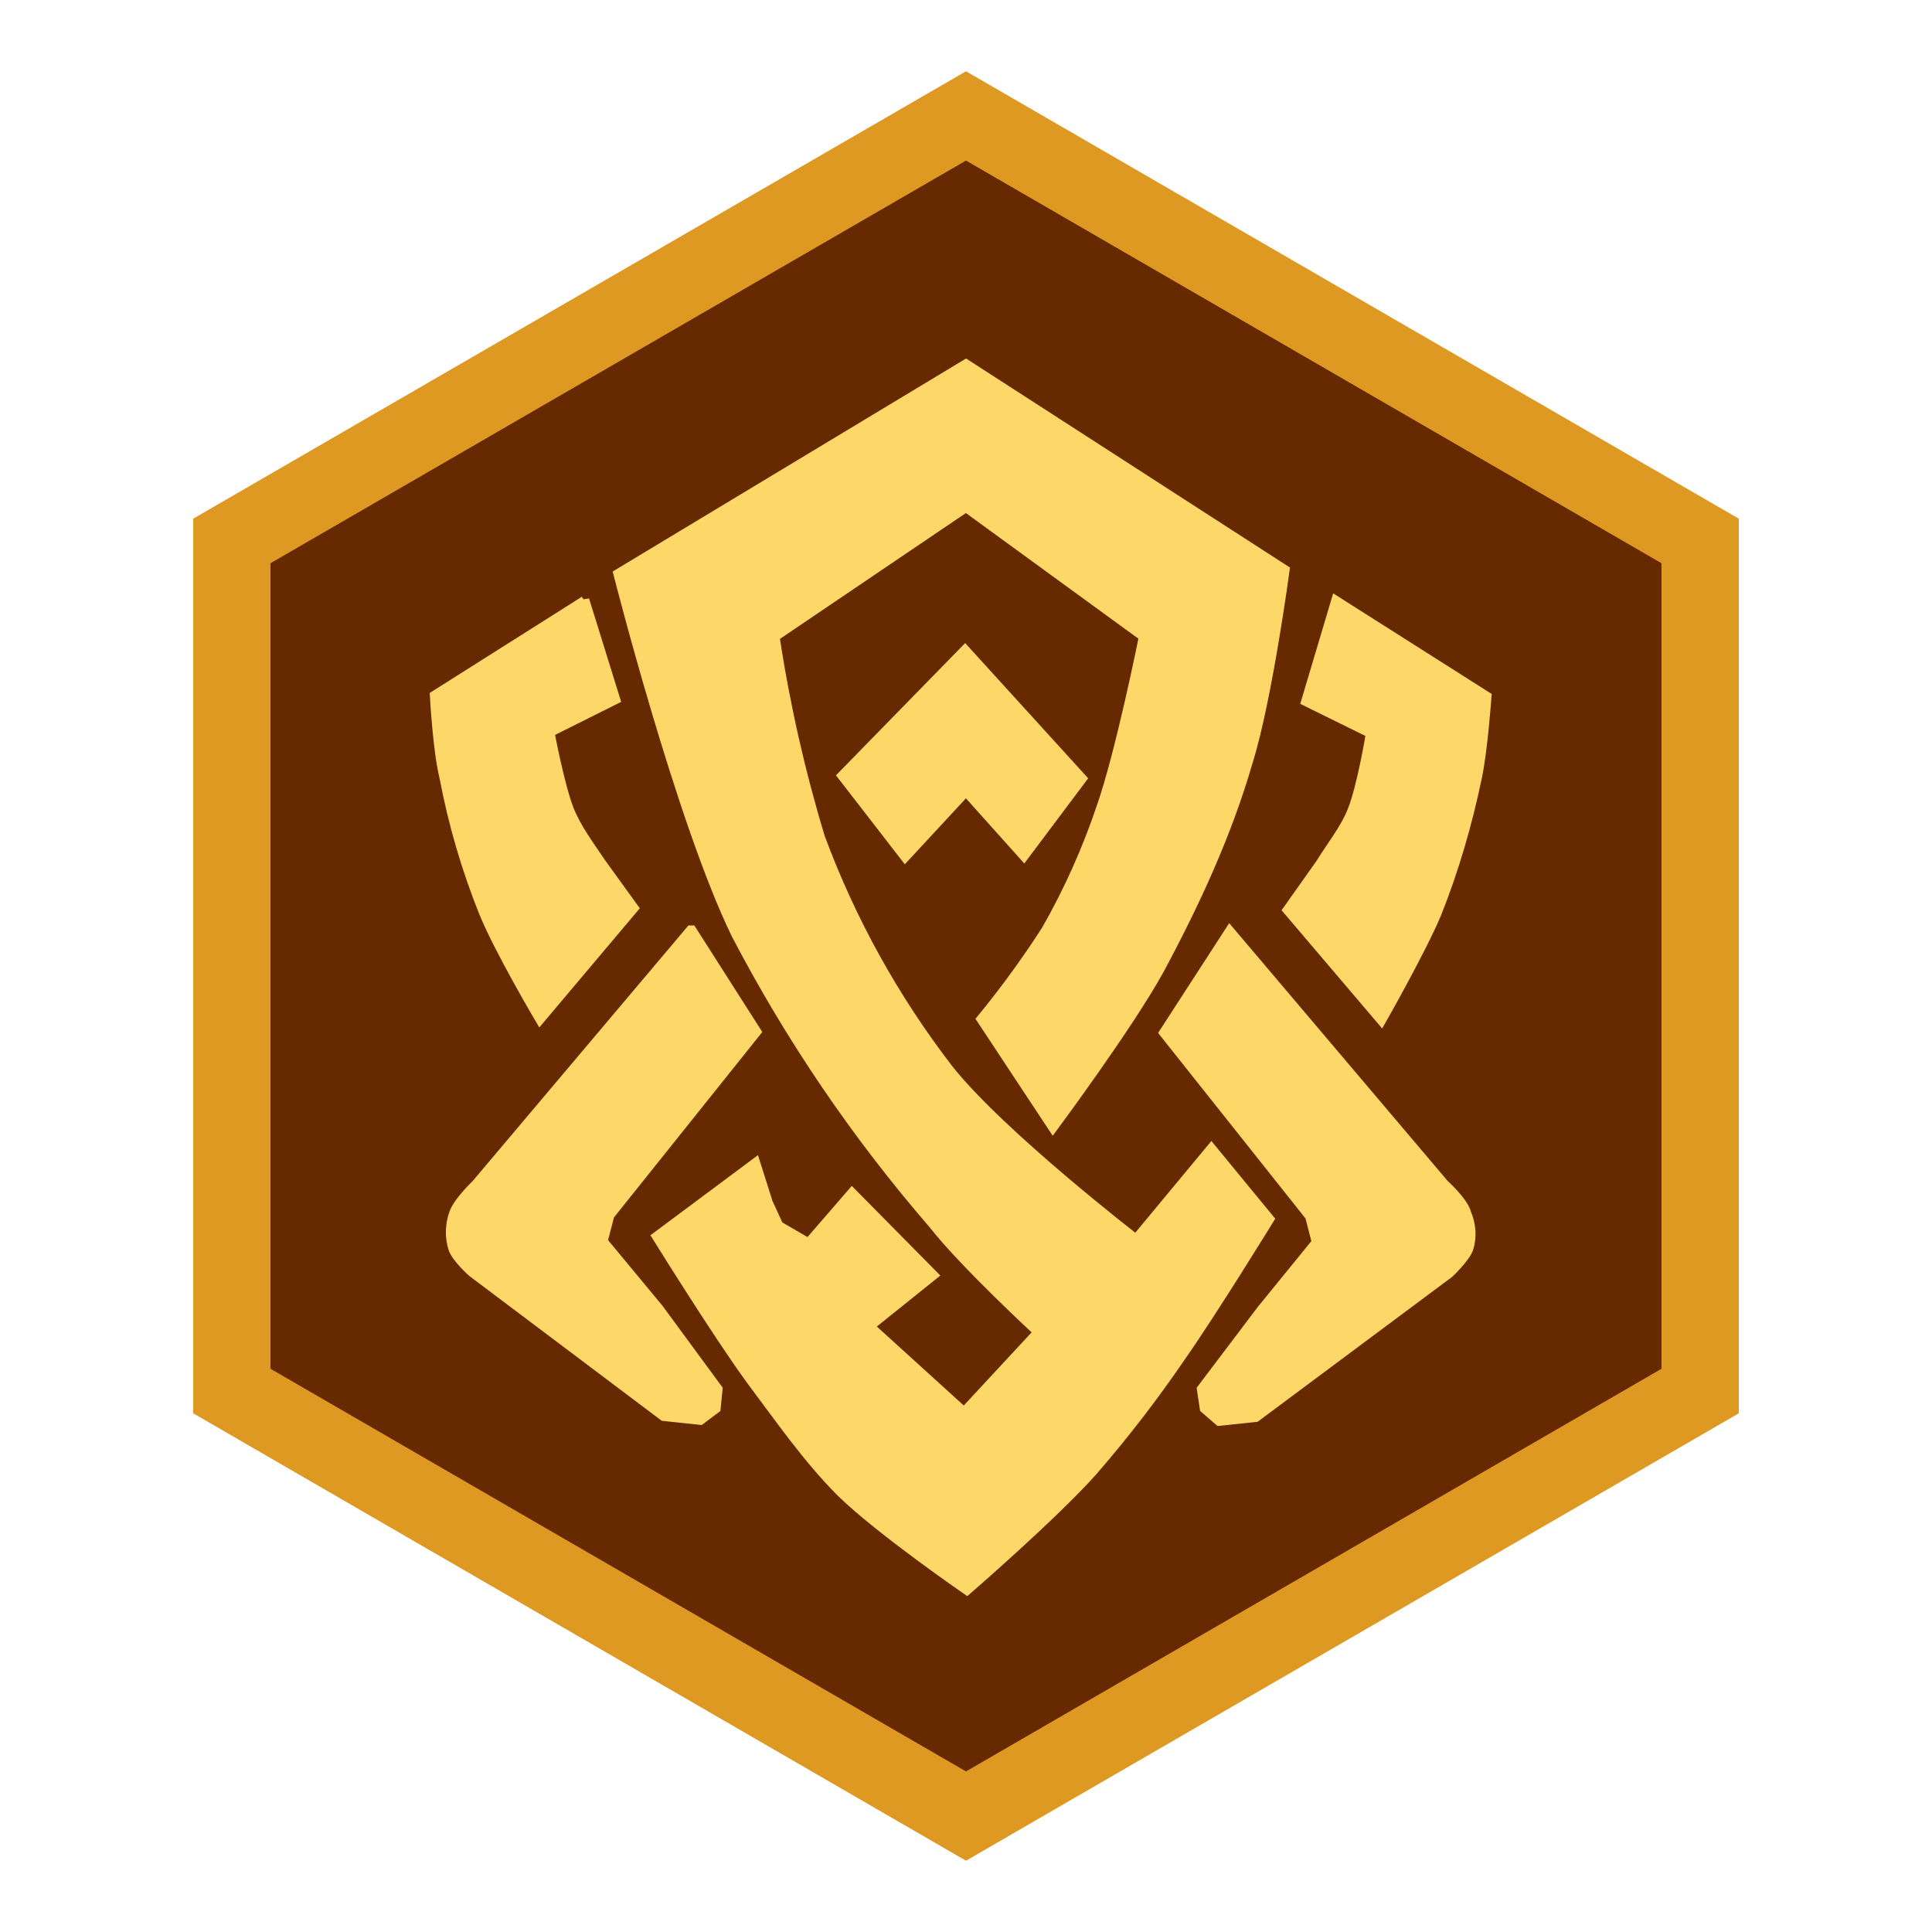
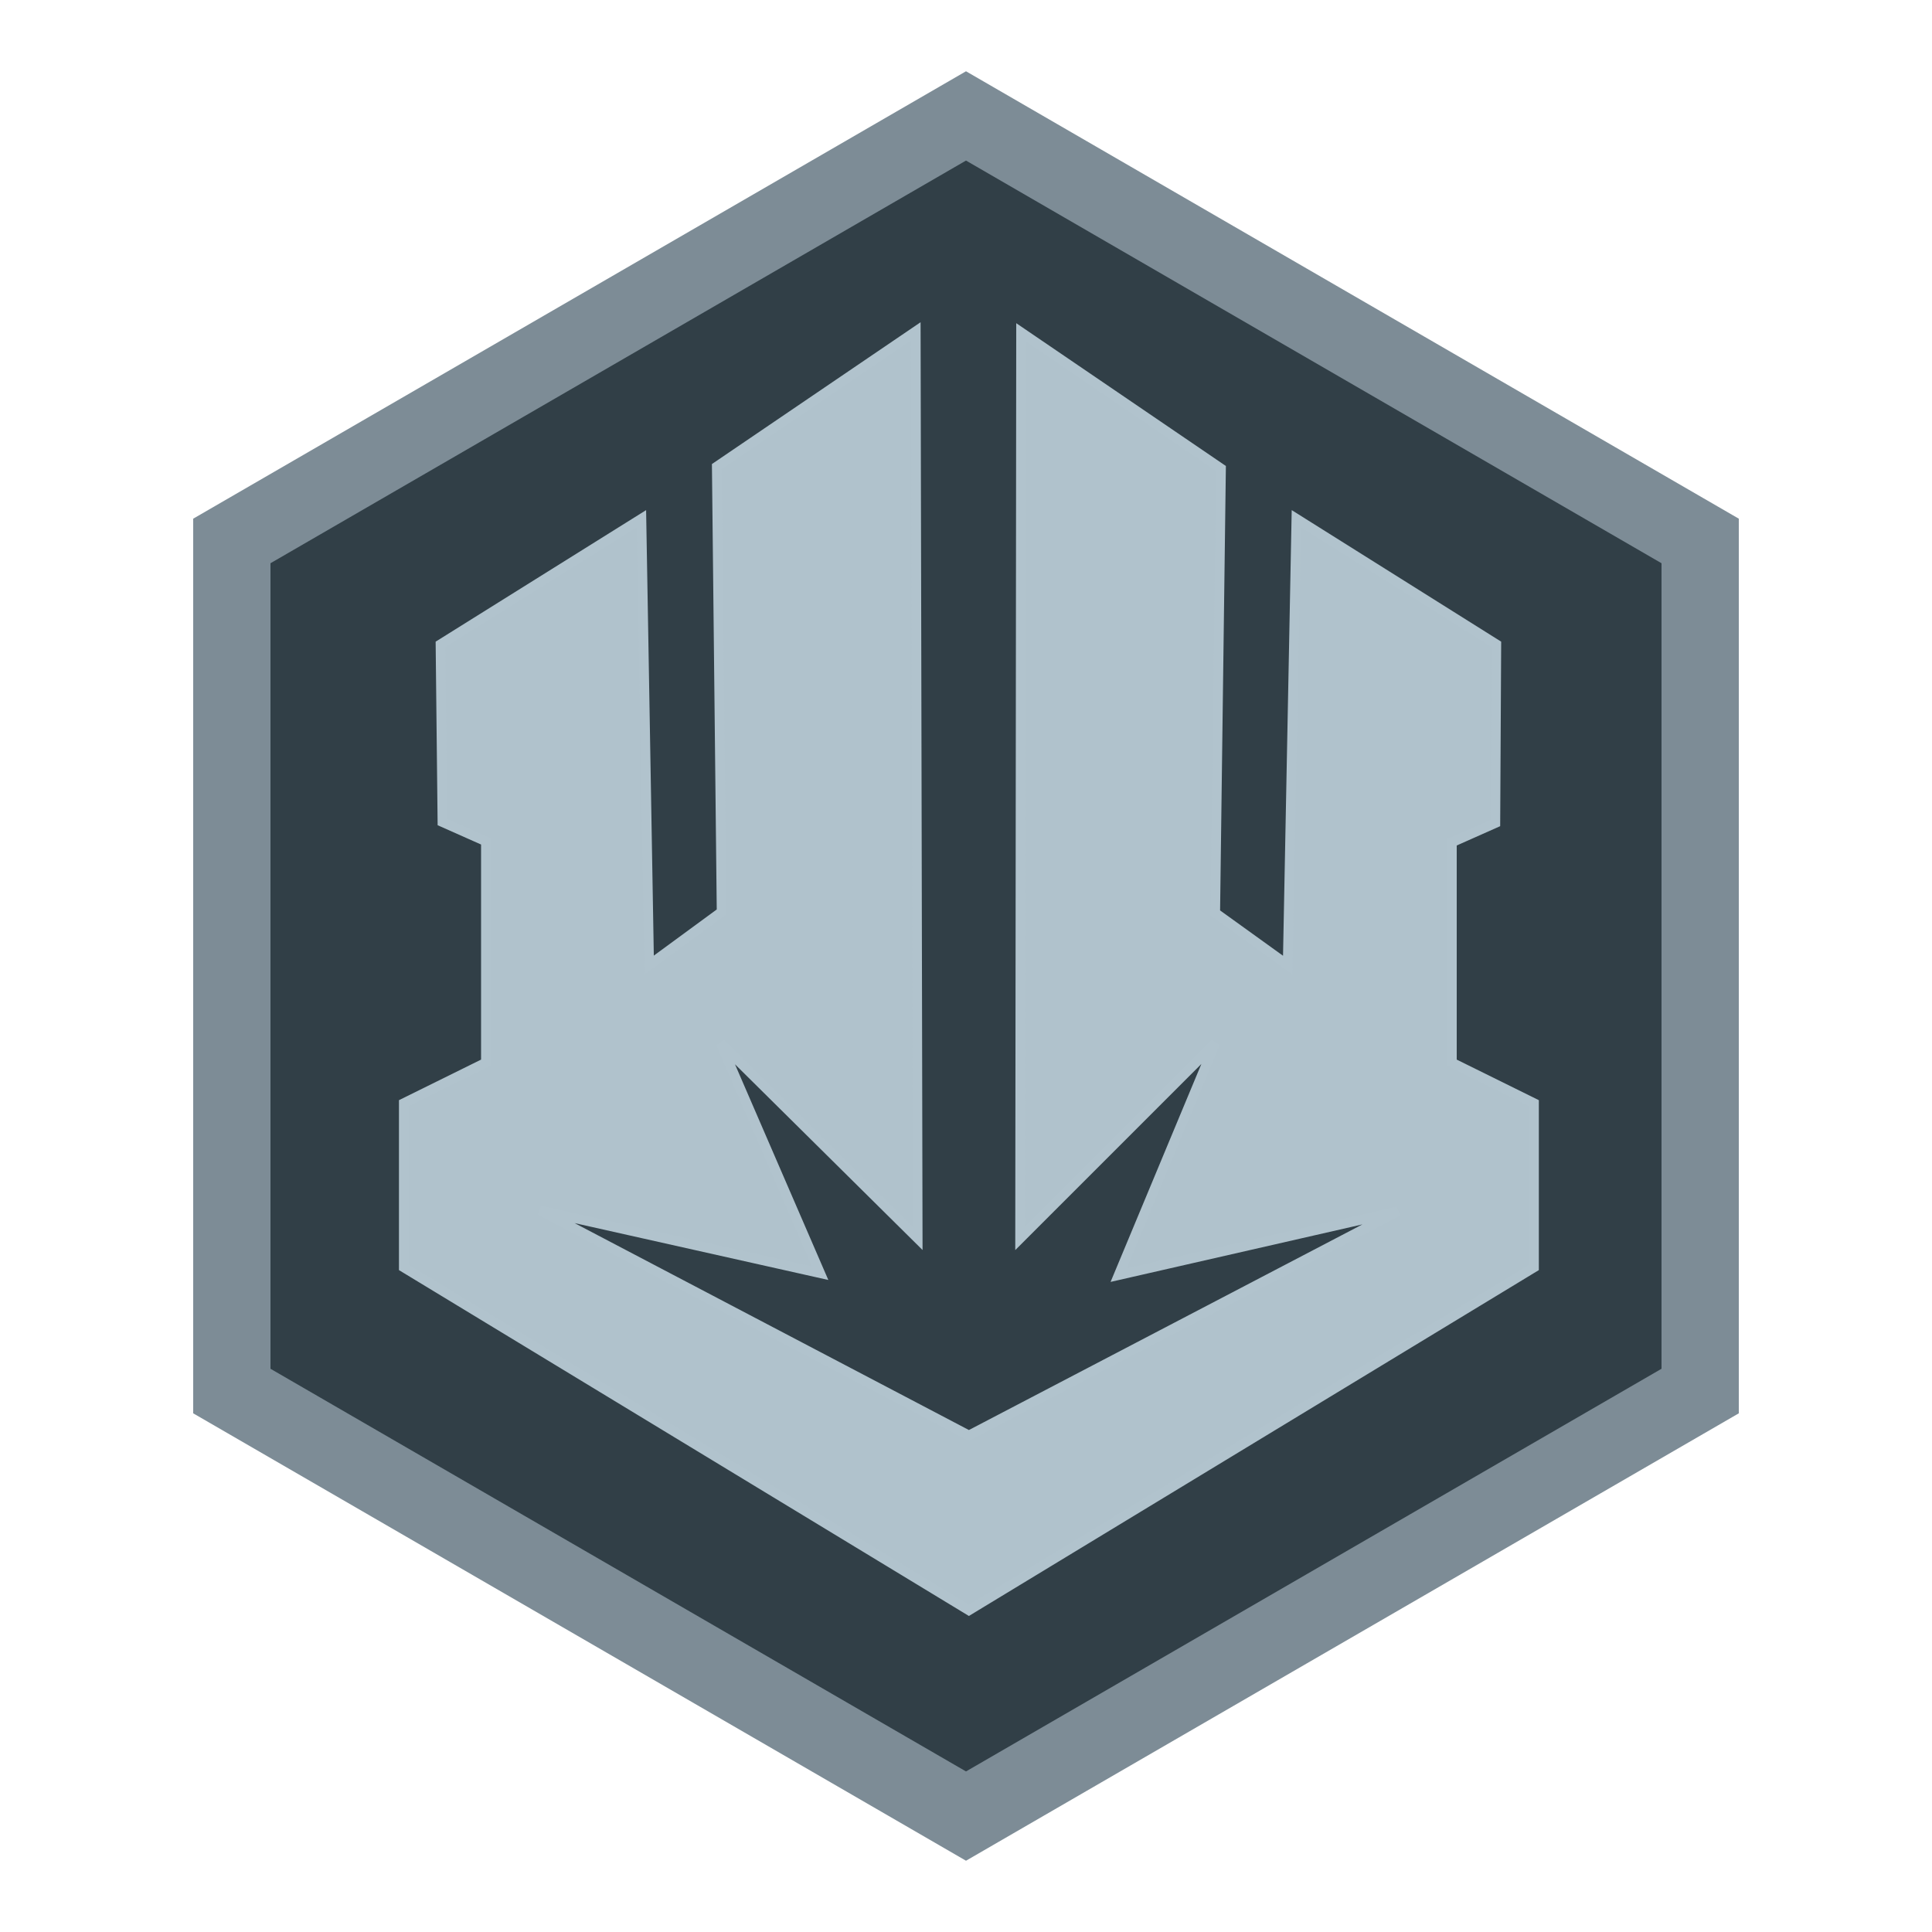
<svg xmlns="http://www.w3.org/2000/svg" xml:space="preserve" width="200" height="200">
-   <path fill="#672900" stroke="#de9922" stroke-width="8" d="m24 56 76-44 76 44v88l-76 44-76-44z" />
-   <path d="m138.3 62.2 15.6 9.9s-.4 5.6-1 8.4c-1 4.8-2.4 9.6-4.2 14.1-1.6 3.8-5.7 11-5.7 11l-9.7-11.4 3.4-4.8c1.1-1.8 2.5-3.5 3.3-5.5 1-2.5 1.9-8 1.9-8l-6.7-3.3zm-11 34.2 22.2 26.2s2 1.8 2.3 3c.5 1.2.6 2.5.2 3.7-.4 1-2 2.5-2 2.5l-20 14.9-3.8.4-1.5-1.3-.3-2 6.2-8.2 5.7-7-.7-2.7-15.1-19z" style="fill:#fdd868;stroke:#fdd868;stroke-width:1px;stroke-linecap:butt;stroke-linejoin:miter;stroke-opacity:1;fill-opacity:1" />
-   <path d="M100 37.7 64 59.4S70.5 85 76.2 96.7a156.3 156.3 0 0 0 20.4 30c3.2 4.1 10.9 11.2 10.9 11.2l-7.7 8.3-9.8-8.9 6.6-5.3-8.4-8.5-4.5 5.2-3.1-1.8-1.1-2.4-1.3-4.1L68 128s6.2 10 9.7 14.8c3 4 5.9 8.2 9.4 11.7 4 3.9 13 10.1 13 10.1s9-7.8 13-12.3a128 128 0 0 0 9.1-11.8c3.3-4.7 9.2-14.3 9.2-14.3l-6-7.3-7.8 9.4s-14-10.8-19.4-17.6a91.3 91.3 0 0 1-13.3-24 148 148 0 0 1-4.7-20.8L100 52.5l18.4 13.4s-2.4 12-4.4 17.7a71.8 71.8 0 0 1-5.7 12.7 99.6 99.6 0 0 1-6.7 9.2l7.4 11.2s7.8-10.5 11-16.3c3.7-6.9 7-14 9.2-21.6 2-6.4 3.8-19.8 3.8-19.8z" style="fill:#fdd868;stroke:#fdd868;stroke-width:1px;stroke-linecap:butt;stroke-linejoin:miter;stroke-opacity:1;fill-opacity:1" />
-   <path d="m87.2 80.3 12.7-13L112 80.6l-6 8-6-6.7-6.3 6.8zM60.5 62.2 45 72s.3 5.7 1 8.5a75 75 0 0 0 4.1 14c1.6 3.9 5.8 11 5.8 11L65.6 94l-3.4-4.7c-1.2-1.8-2.5-3.5-3.3-5.5-1-2.6-2-8-2-8l6.8-3.4-3.2-10.3zm11 34.1-22.2 26.3s-1.9 1.8-2.3 3a5.7 5.7 0 0 0-.1 3.6c.3 1 2 2.5 2 2.5l19.8 14.9 3.8.4 1.6-1.2.2-2-6.1-8.3-5.8-7 .7-2.7 15.2-19-6.7-10.5z" style="fill:#fdd868;stroke:#fdd868;stroke-width:1px;stroke-linecap:butt;stroke-linejoin:miter;stroke-opacity:1;fill-opacity:1" />
+   <path fill="#313f47" stroke="#7d8c96" stroke-width="8" d="m24 56 76-44 76 44v88l-76 44-76-44z" />
+   <path d="m94.8 34.3-20.6 14 .5 46.1-7.5 5.5-.8-46.2-20.8 13 .2 18.4 4.5 2V110l-8.5 4.2v17l58.5 35.5 58.5-35.5v-17l-8.5-4.2V87.2l4.5-2 .1-18.5-20.7-13-.9 46.2-7.5-5.4.6-46-20.7-14.1-.1 93.8 20.2-20.2-10 24 28.9-6.6-44.4 23.2-44.4-23.3 29 6.5L74.6 108 95 128.2z" style="fill:#b0c2cc;stroke:#b1c3cd;stroke-width:1px;stroke-linecap:butt;stroke-linejoin:miter;stroke-opacity:1;fill-opacity:1" />
</svg>
